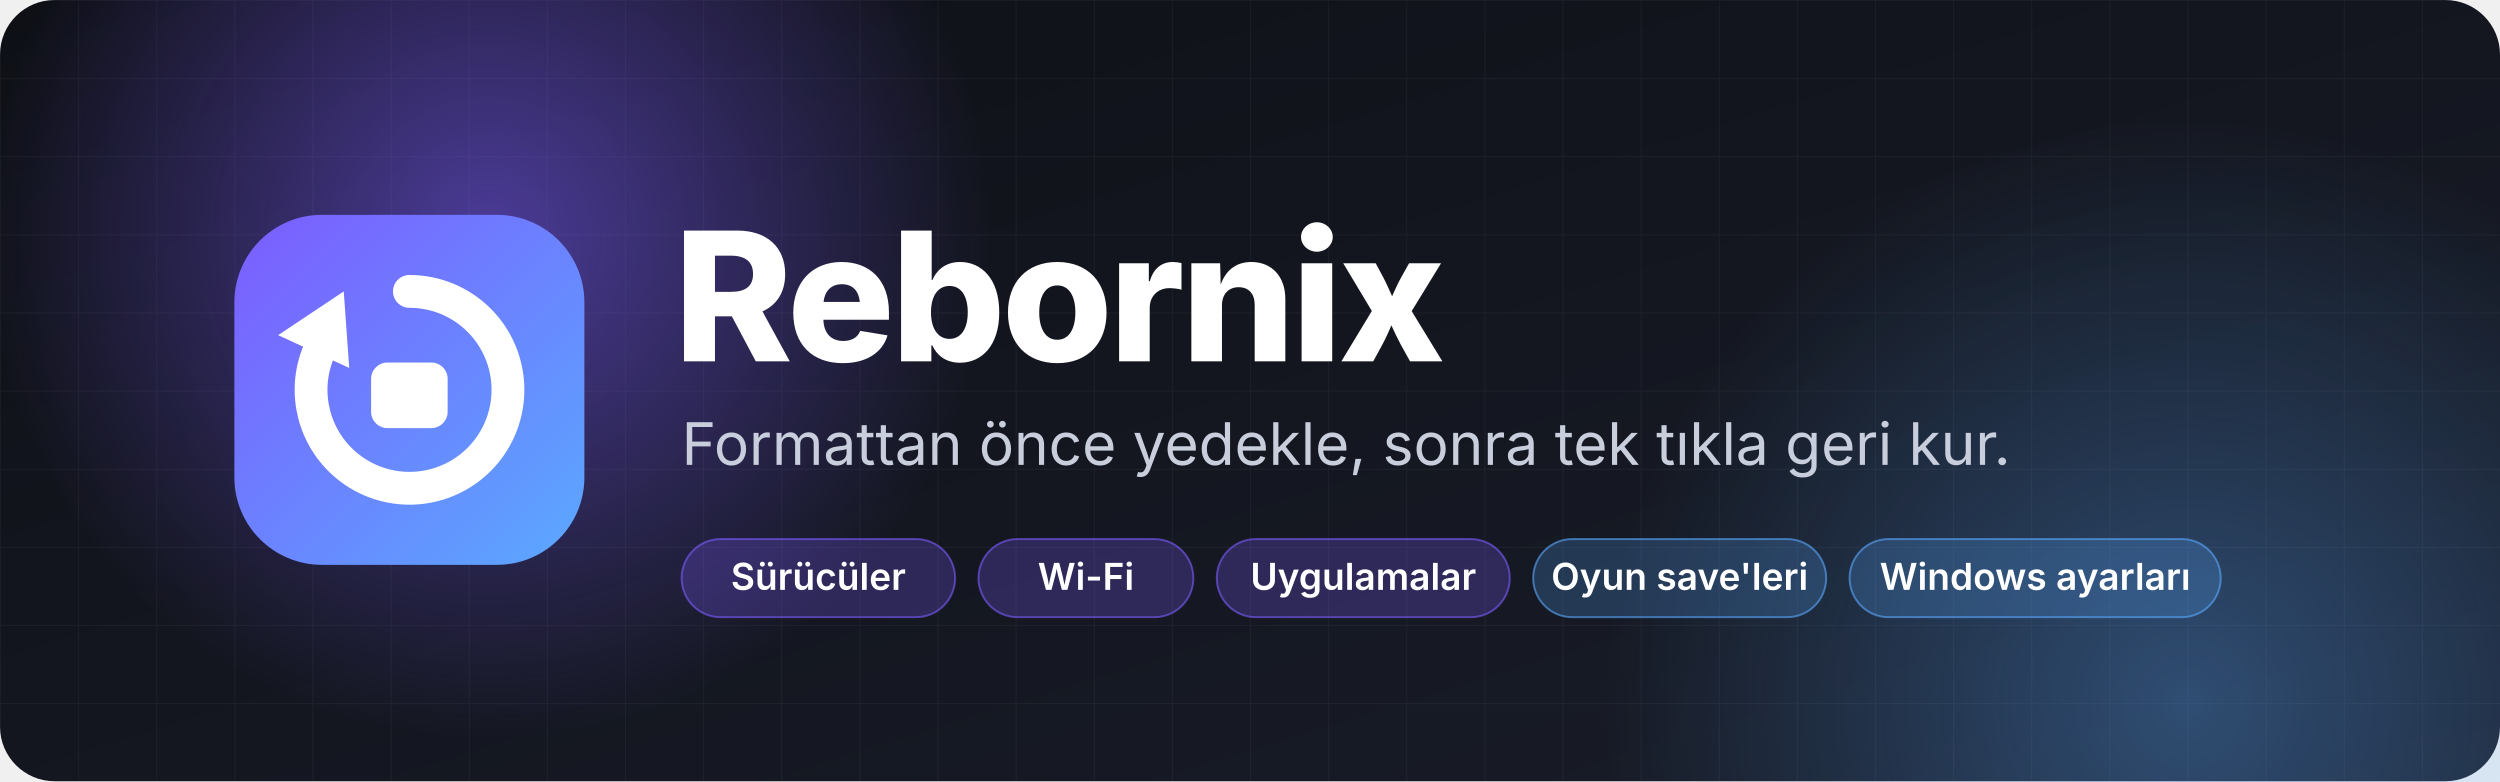
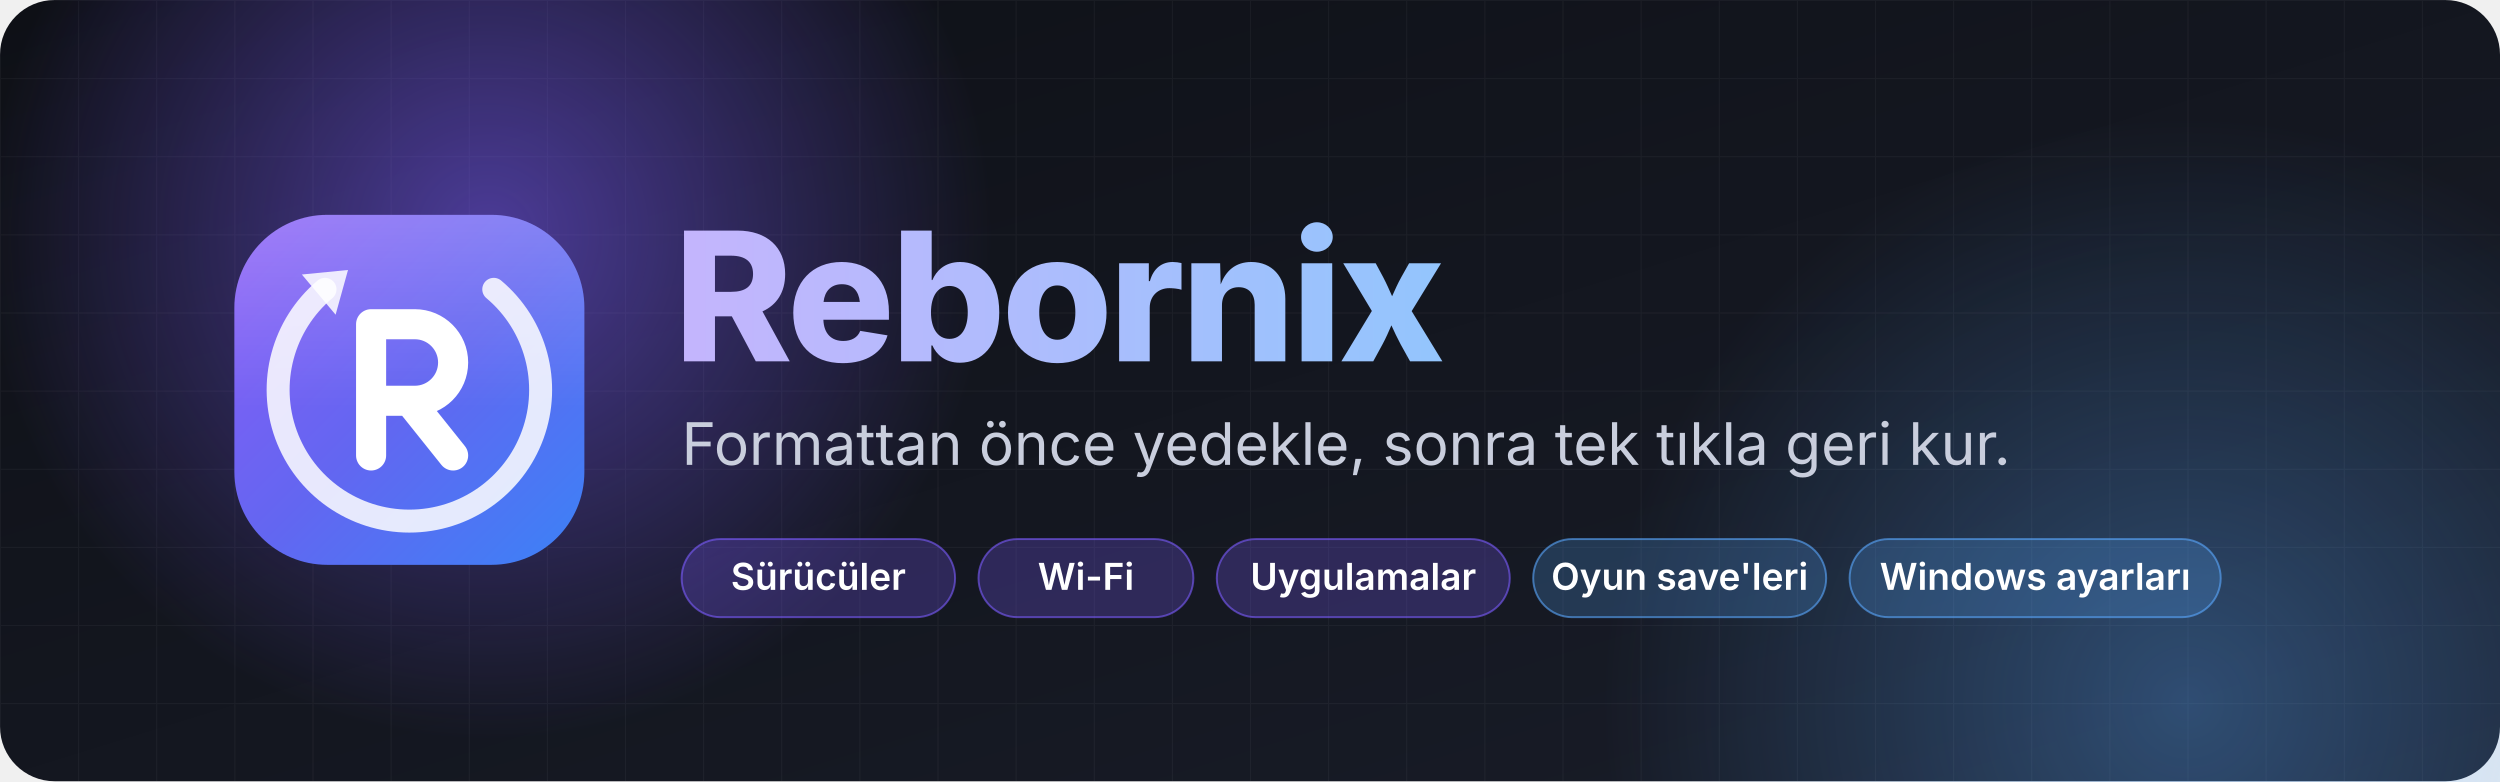
<svg xmlns="http://www.w3.org/2000/svg" width="1280" height="400" viewBox="0 0 1280 400">
  <defs>
    <linearGradient id="bg" x1="0" y1="0" x2="1" y2="1">
      <stop offset="0" stop-color="#0E1016" />
      <stop offset="1" stop-color="#191D29" />
    </linearGradient>
    <linearGradient id="accent" x1="0" y1="0" x2="1" y2="1">
-       <stop offset="0" stop-color="#7C5CFF" />
-       <stop offset="1" stop-color="#5AA9FF" />
+       <stop offset="0" stop-color="#8B5CF6" />
+       <stop offset="0.5" stop-color="#6366F1" />
+       <stop offset="1" stop-color="#3B82F6" />
+     </linearGradient>
+     <linearGradient id="shine" x1="0" y1="0" x2="0" y2="1">
+       <stop offset="0" stop-color="#FFFFFF" stop-opacity="0.2" />
+       <stop offset="0.55" stop-color="#FFFFFF" stop-opacity="0" />
+     </linearGradient>
+     <linearGradient id="title" x1="0" y1="0" x2="1" y2="0">
+       <stop offset="0" stop-color="#C4B5FD" />
+       <stop offset="1" stop-color="#93C5FD" />
    </linearGradient>
    <radialGradient id="glow1" cx="0.5" cy="0.5" r="0.5">
      <stop offset="0" stop-color="#7C5CFF" stop-opacity="0.55" />
      <stop offset="1" stop-color="#7C5CFF" stop-opacity="0" />
    </radialGradient>
    <radialGradient id="glow2" cx="0.5" cy="0.5" r="0.5">
      <stop offset="0" stop-color="#5AA9FF" stop-opacity="0.35" />
      <stop offset="1" stop-color="#5AA9FF" stop-opacity="0" />
    </radialGradient>
    <pattern id="grid" width="40" height="40" patternUnits="userSpaceOnUse">
      <path d="M40 0H0V40" fill="none" stroke="#FFFFFF" stroke-opacity="0.04" />
    </pattern>
  </defs>
  <rect width="1280" height="400" rx="28" fill="url(#bg)" />
  <rect width="1280" height="400" rx="28" fill="url(#grid)" />
  <circle cx="250" cy="120" r="260" fill="url(#glow1)" />
  <circle cx="1120" cy="360" r="300" fill="url(#glow2)" />
  <g transform="translate(120,110) scale(2.8)">
-     <rect width="64" height="64" rx="16" fill="url(#accent)" />
-     <path d="M 32,14 A 18,18 0 1 1 15.4,25.1" fill="none" stroke="#FFF" stroke-width="6" stroke-linecap="round" />
-     <path d="M 8,22 L 20,14 L 21,28 Z" fill="#FFF" />
-     <rect x="25" y="27" width="14" height="12" rx="3" fill="#FFF" />
+     <rect width="64" height="64" rx="17" fill="url(#accent)" />
+     <rect width="64" height="64" rx="17" fill="url(#shine)" />
+     <path d="M 47.43,13.62 A 24,24 0 1 1 16.57,13.62" fill="none" stroke="#FFF" stroke-opacity="0.85" stroke-width="4.2" stroke-linecap="round" />
+     <path d="M 20.78,10.08 L 18.51,18.26 L 12.34,10.91 Z" fill="#FFF" fill-opacity="0.85" />
+     <path d="M 25,44 V 20 H 33 A 7,7 0 0 1 33,34 H 25 M 32,34 L 40,44" fill="none" stroke="#FFF" stroke-width="5.5" stroke-linecap="round" stroke-linejoin="round" />
  </g>
-   <text x="345" y="185" font-family="Segoe UI, Inter, Helvetica, Arial, sans-serif" font-size="92" font-weight="800" fill="#FFFFFF" letter-spacing="-2">Rebornix</text>
+   <text x="345" y="185" font-family="Segoe UI, Inter, Helvetica, Arial, sans-serif" font-size="92" font-weight="800" fill="url(#title)" letter-spacing="-2">Rebornix</text>
  <text x="349" y="238" font-family="Segoe UI, Inter, Helvetica, Arial, sans-serif" font-size="30" fill="#C9CEDD">Formattan önce yedekle, sonra tek tıkla geri kur.</text>
  <g font-family="Segoe UI, Inter, Helvetica, Arial, sans-serif" font-size="19" font-weight="600" fill="#FFFFFF">
    <rect x="349" y="276" width="140" height="40" rx="20" fill="#7C5CFF" fill-opacity="0.25" stroke="#7C5CFF" stroke-opacity="0.6" />
    <text x="419" y="302" text-anchor="middle">Sürücüler</text>
    <rect x="501" y="276" width="110" height="40" rx="20" fill="#7C5CFF" fill-opacity="0.25" stroke="#7C5CFF" stroke-opacity="0.6" />
    <text x="556" y="302" text-anchor="middle">Wi-Fi</text>
    <rect x="623" y="276" width="150" height="40" rx="20" fill="#7C5CFF" fill-opacity="0.25" stroke="#7C5CFF" stroke-opacity="0.6" />
    <text x="698" y="302" text-anchor="middle">Uygulamalar</text>
    <rect x="785" y="276" width="150" height="40" rx="20" fill="#5AA9FF" fill-opacity="0.22" stroke="#5AA9FF" stroke-opacity="0.6" />
    <text x="860" y="302" text-anchor="middle">Oyun save'leri</text>
    <rect x="947" y="276" width="190" height="40" rx="20" fill="#5AA9FF" fill-opacity="0.22" stroke="#5AA9FF" stroke-opacity="0.6" />
    <text x="1042" y="302" text-anchor="middle">Windows ayarları</text>
  </g>
</svg>
